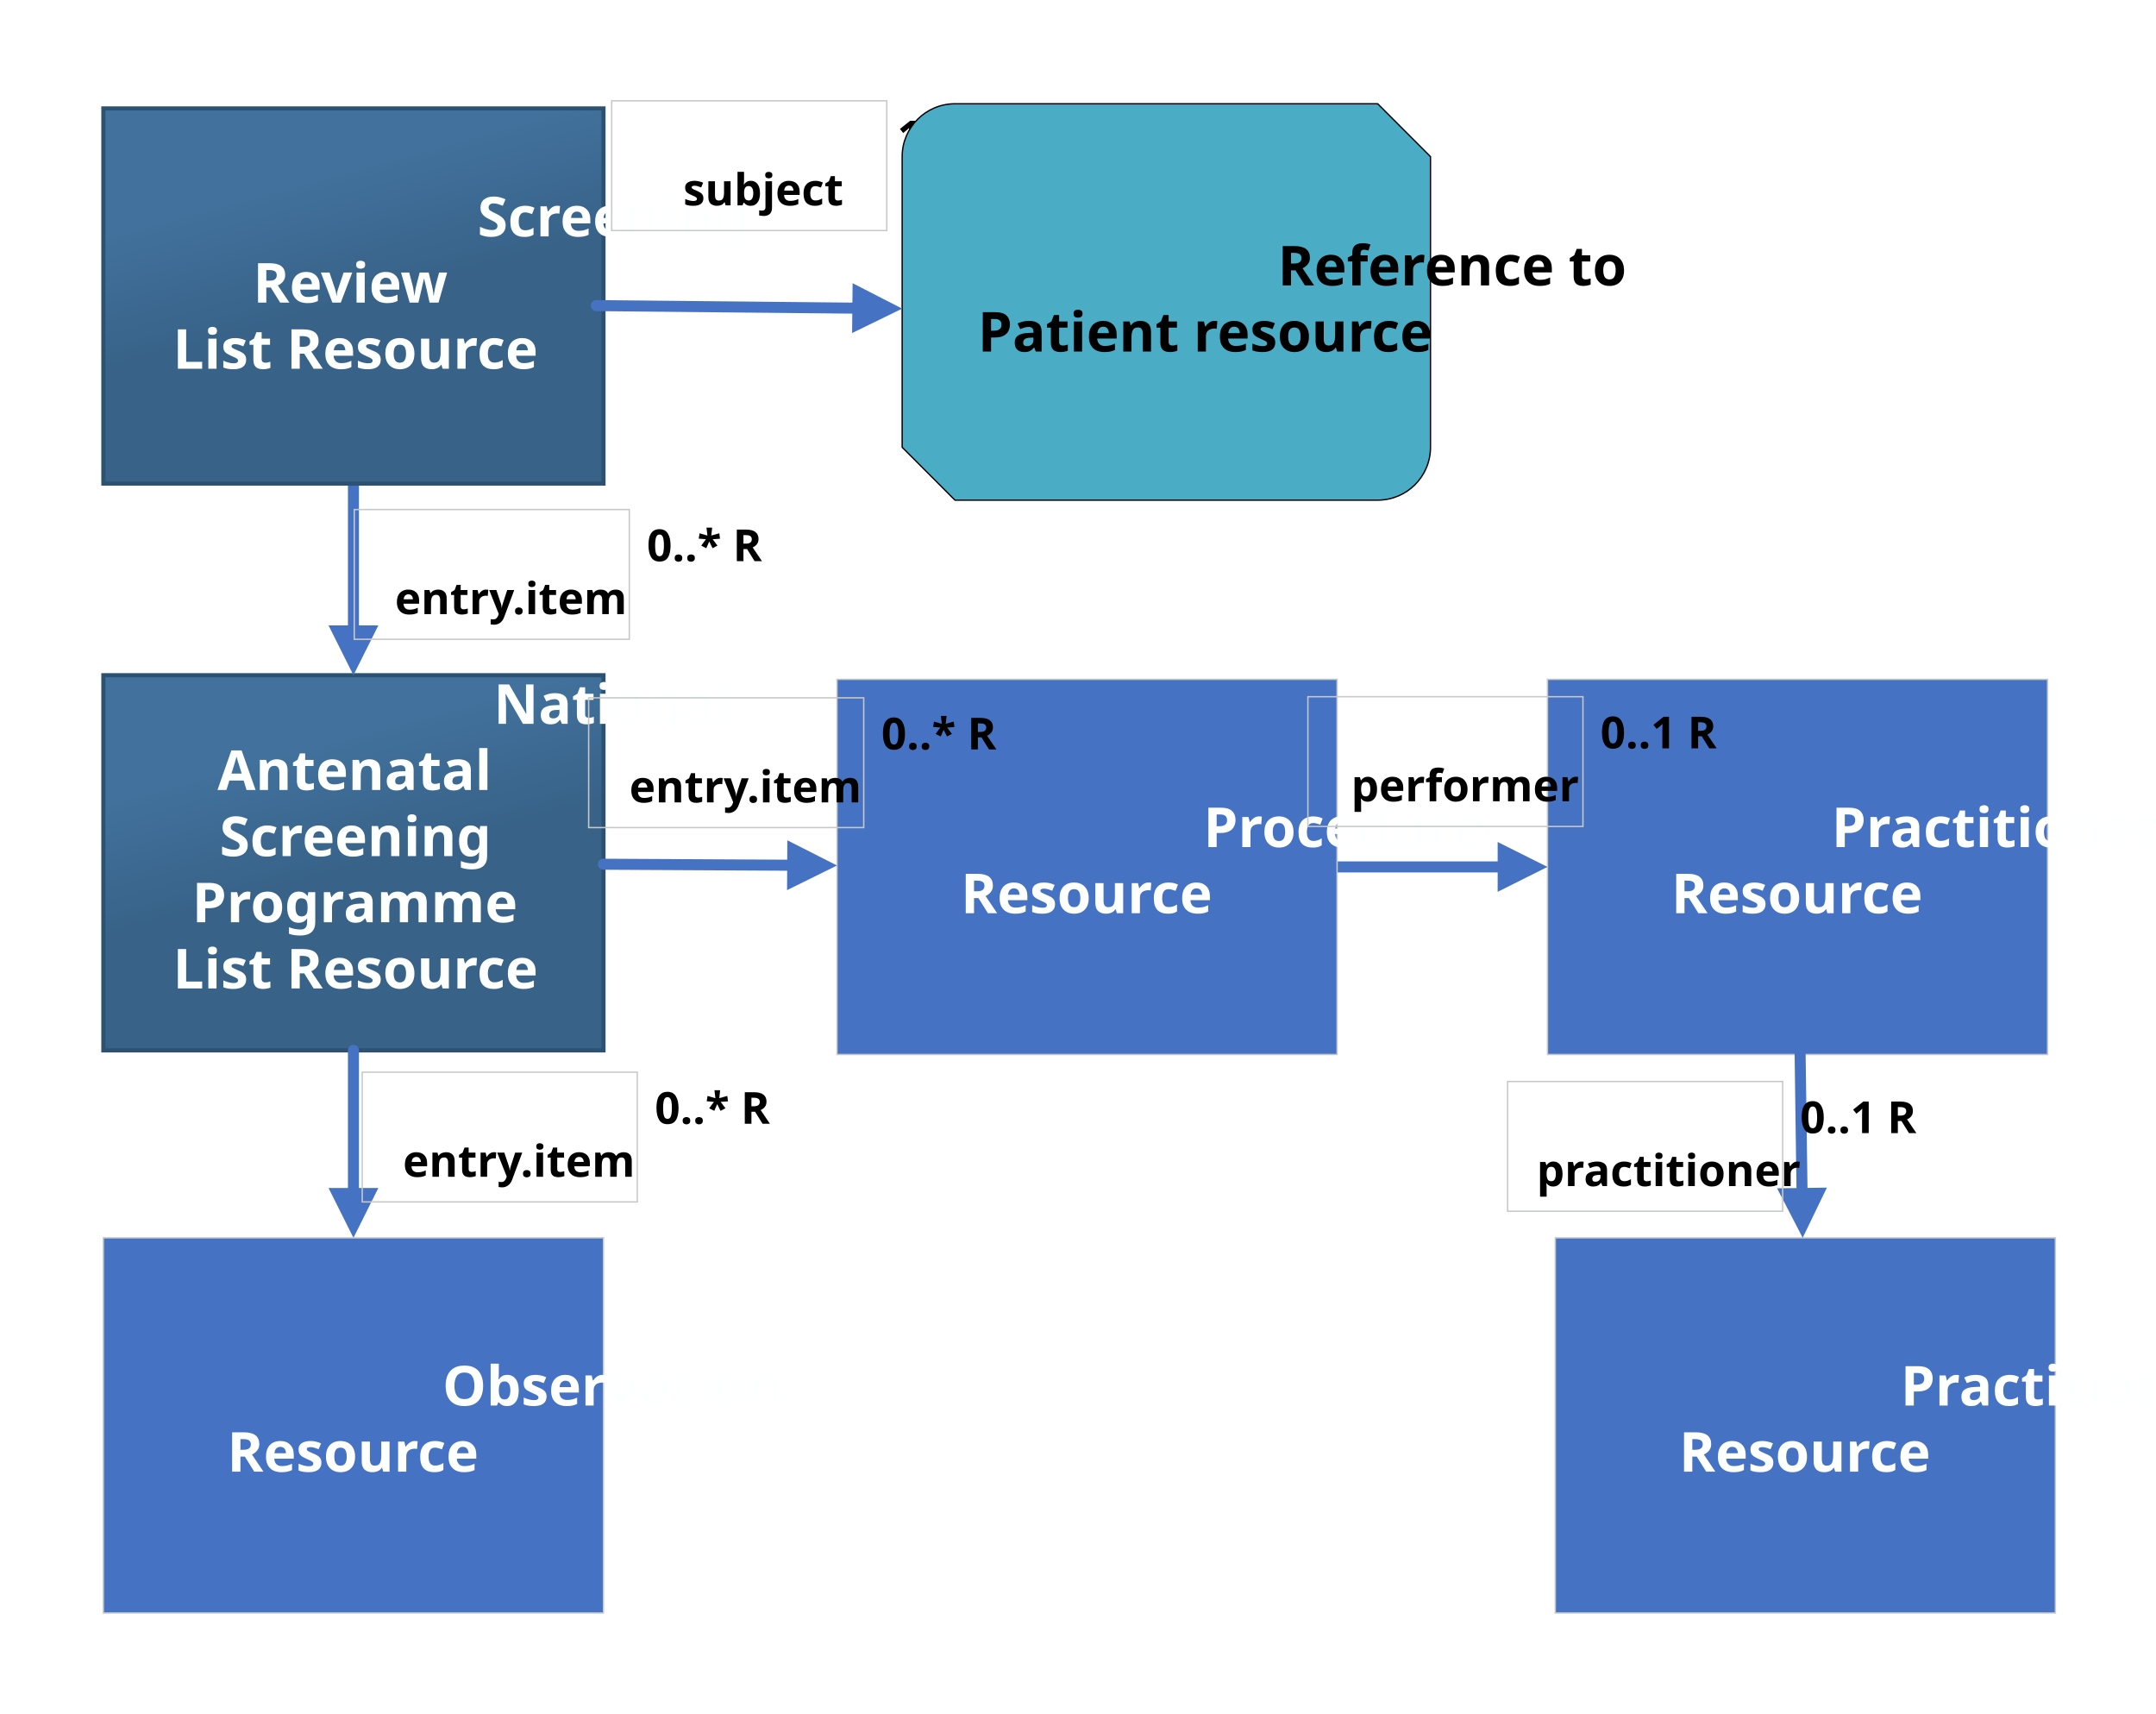
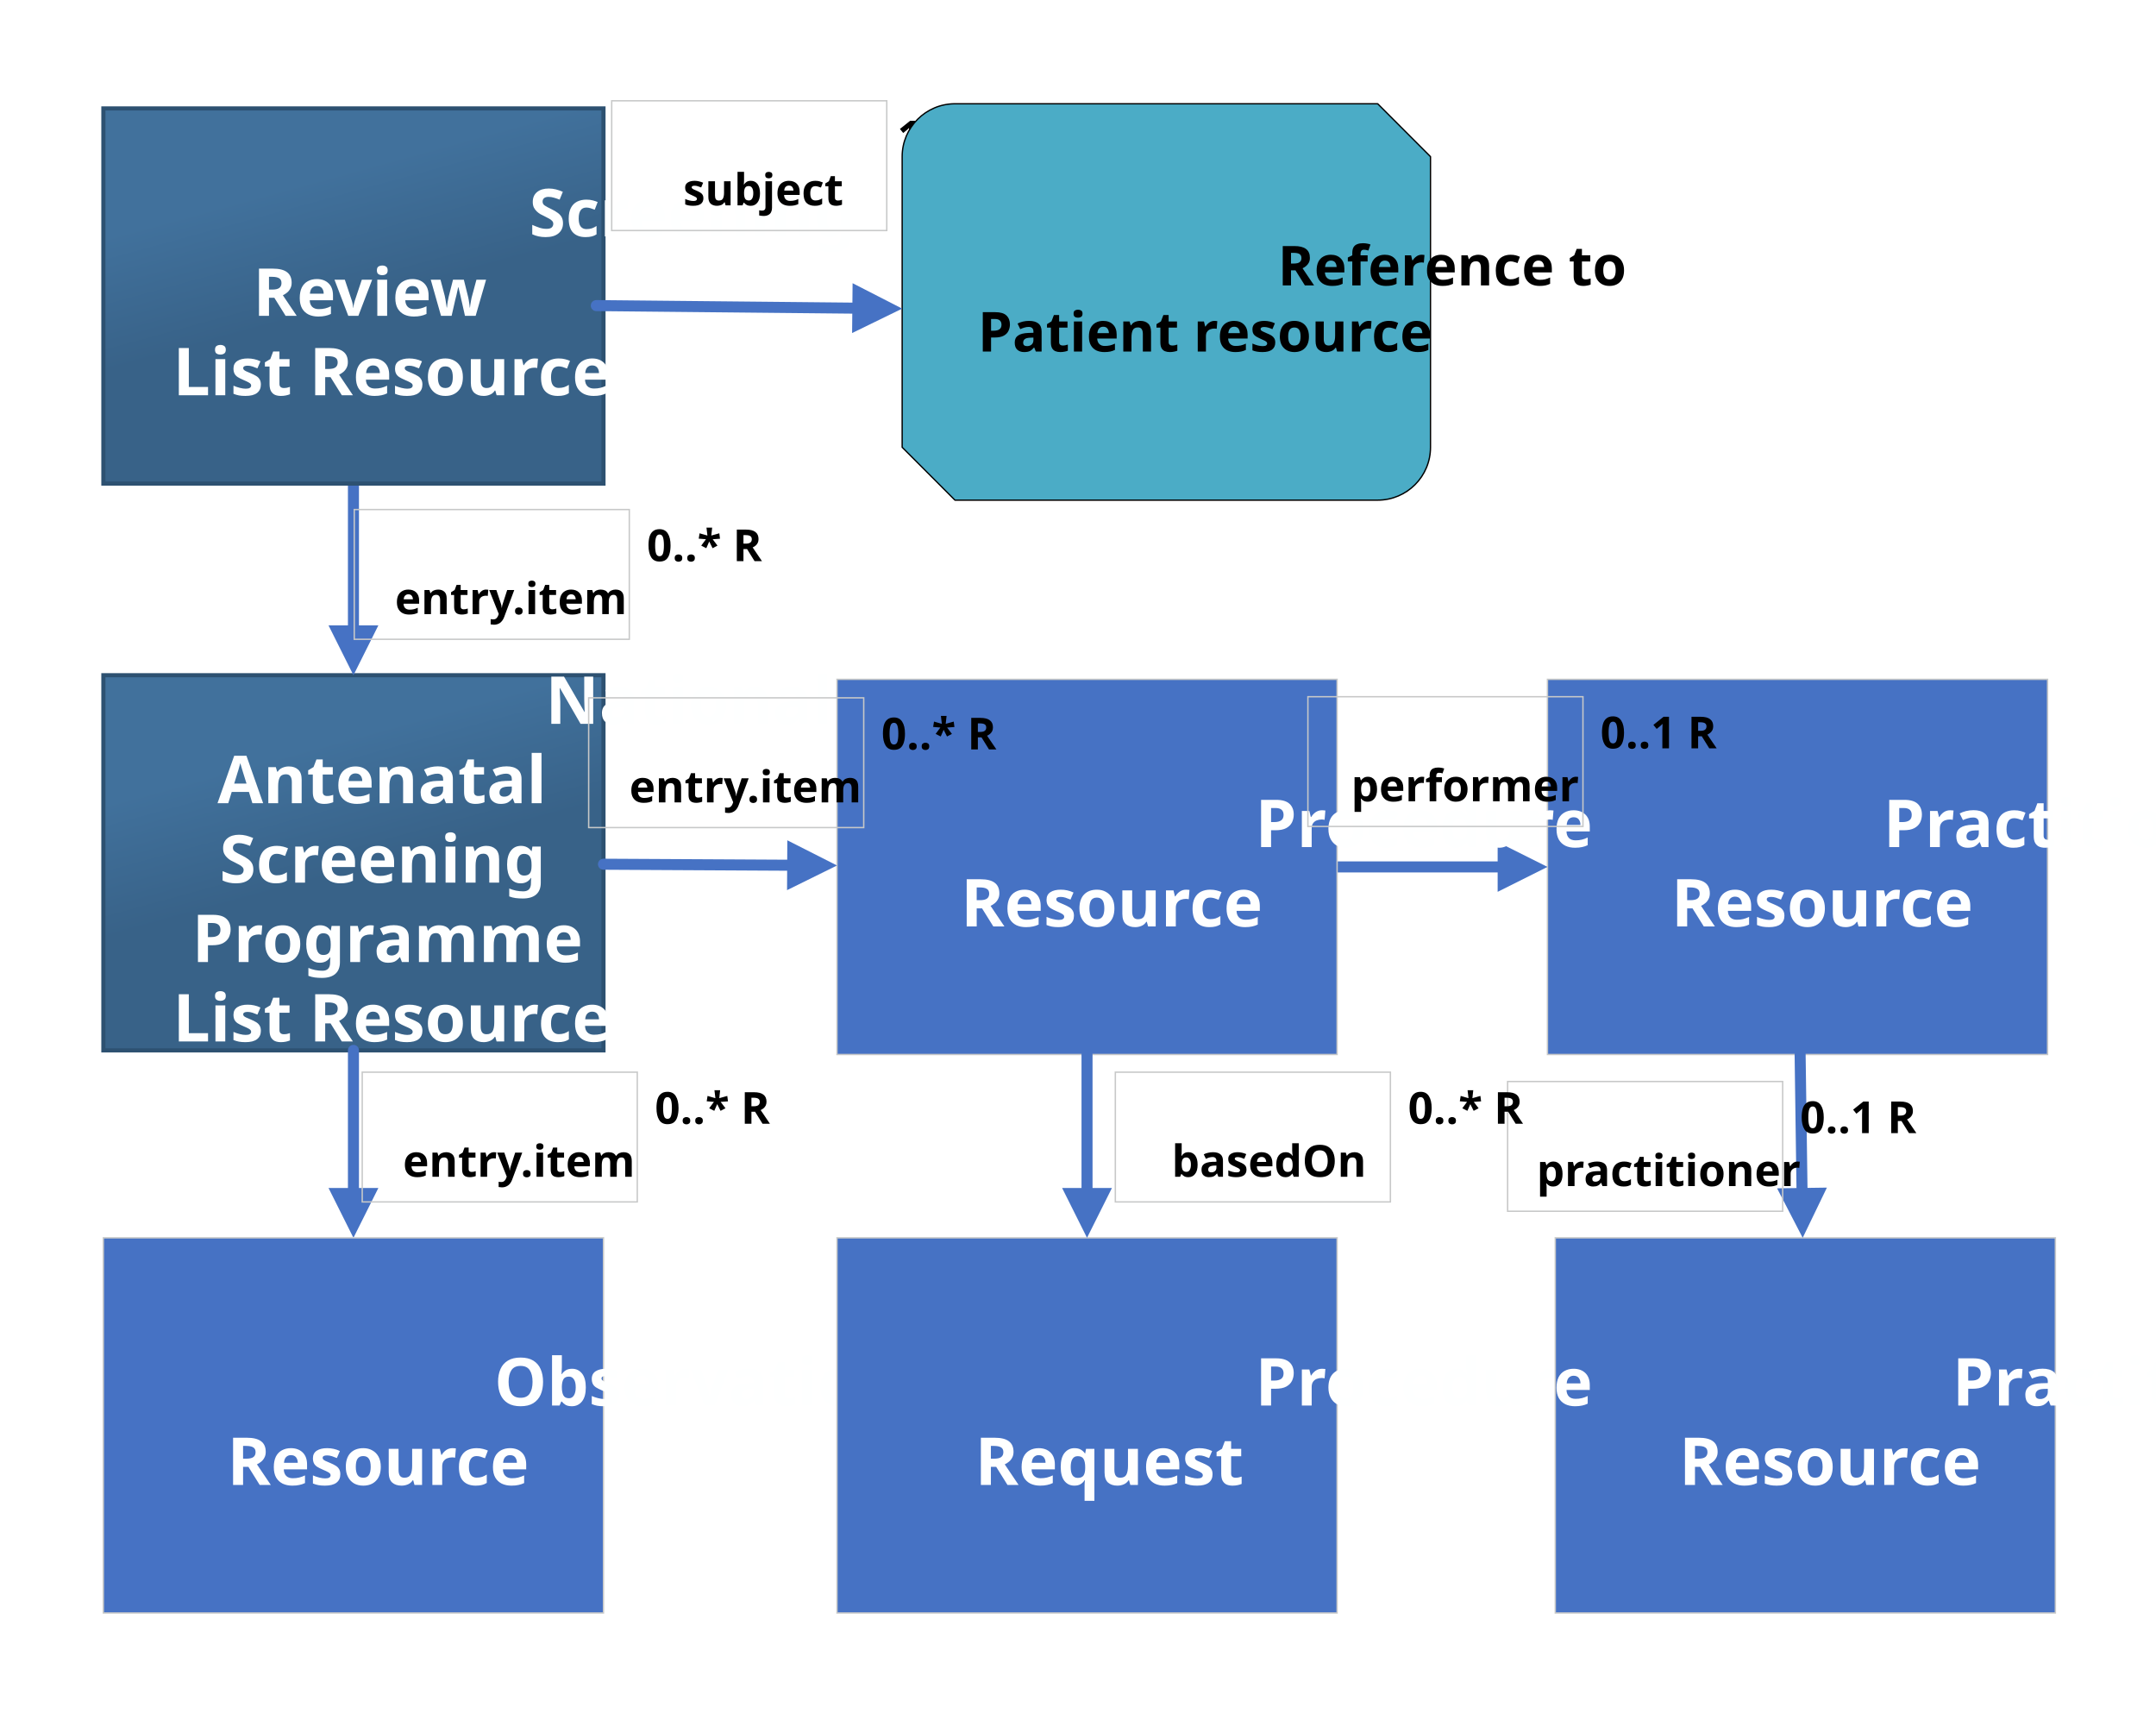
<svg xmlns="http://www.w3.org/2000/svg" xmlns:ns1="http://schemas.microsoft.com/visio/2003/SVGExtensions/" xmlns:xlink="http://www.w3.org/1999/xlink" width="5.431in" height="4.316in" viewBox="0 0 391.055 310.718" xml:space="preserve" color-interpolation-filters="sRGB" class="st12">
  <ns1:documentProperties ns1:langID="2057" ns1:metric="true" ns1:viewMarkup="false">
    <ns1:userDefs>
      <ns1:ud ns1:nameU="msvNoAutoConnect" ns1:val="VT0(1):26" />
    </ns1:userDefs>
  </ns1:documentProperties>
  <style type="text/css">
	
		.st1 {fill:url(#grad0-4);stroke:#2d5171;stroke-width:0.75}
- 		.st2 {fill:#feffff;font-family:Calibri;font-size:0.833em;font-weight:bold}
+ 		.st2 {fill:#feffff;font-family:Calibri;font-size:1em;font-weight:bold}
		.st3 {font-size:1em}
		.st4 {marker-end:url(#mrkr4-15);stroke:#4672c4;stroke-linecap:round;stroke-linejoin:round;stroke-width:2}
		.st5 {fill:#4672c4;fill-opacity:1;stroke:#4672c4;stroke-opacity:1;stroke-width:0.442}
		.st6 {fill:#4672c4;stroke:#c7c8c8;stroke-width:0.25}
		.st7 {fill:#4672c4;fill-opacity:0;stroke:#c7c8c8;stroke-width:0.25}
		.st8 {fill:#000000;font-family:Calibri;font-size:0.667em;font-weight:bold}
		.st9 {fill:none;stroke:#c7c8c8;stroke-width:0.25}
		.st10 {fill:#4bacc6;stroke:#000000;stroke-linecap:round;stroke-linejoin:round;stroke-width:0.24}
		.st11 {fill:#000000;font-family:Calibri;font-size:0.833em;font-weight:bold}
		.st12 {fill:none;fill-rule:evenodd;font-size:12px;overflow:visible;stroke-linecap:square;stroke-miterlimit:3}
	
	</style>
  <defs id="Patterns_And_Gradients">
    <linearGradient id="grad0-4" x1="0" y1="0" x2="1" y2="0" gradientTransform="rotate(250 0.5 0.5)">
      <stop offset="0" stop-color="#386288" stop-opacity="1" />
      <stop offset="0.48" stop-color="#386288" stop-opacity="1" />
      <stop offset="0.82" stop-color="#41719c" stop-opacity="1" />
    </linearGradient>
  </defs>
  <defs id="Markers">
    <g id="lend4">
      <path d="M 2 1 L 0 0 L 2 -1 L 2 1 " style="stroke:none" />
    </g>
    <marker id="mrkr4-15" class="st5" ns1:arrowType="4" ns1:arrowSize="2" ns1:setback="4.52" refX="-4.52" orient="auto" markerUnits="strokeWidth" overflow="visible">
      <use xlink:href="#lend4" transform="scale(-2.26,-2.26) " />
    </marker>
  </defs>
  <g ns1:mID="0" ns1:index="1" ns1:groupContext="foregroundPage">
    <ns1:pageProperties ns1:drawingScale="0.0393701" ns1:pageScale="0.0393701" ns1:drawingUnits="24" ns1:shadowOffsetX="8.50394" ns1:shadowOffsetY="-8.50394" />
    <ns1:layer ns1:name="Connector" ns1:index="0" />
    <g id="shape2-1" ns1:mID="2" ns1:groupContext="shape" transform="translate(18.75,-120.271)">
      <ns1:custProps>
        <ns1:cp ns1:nameU="Row_1" ns1:lbl="title" ns1:type="0" ns1:langID="2057" ns1:val="VT4(Bundle)" />
      </ns1:custProps>
      <ns1:userDefs>
        <ns1:ud ns1:nameU="visVersion" ns1:val="VT0(15):26" />
        <ns1:ud ns1:nameU="visAltText" ns1:val="VT4(Bundle)" />
      </ns1:userDefs>
      <ns1:textBlock ns1:margins="rect(4,4,4,4)" ns1:tabSpace="42.5197" />
      <ns1:textRect cx="45.354" cy="276.702" width="90.71" height="68.031" />
      <rect x="0" y="242.687" width="90.709" height="68.031" class="st1" />
      <text x="24.01" y="251.5" class="st2" ns1:langID="2057">
        <ns1:paragraph ns1:horizAlign="1" />
        <ns1:tabList />National <tspan x="20.7" dy="1.2em" class="st3">Antenatal<ns1:newlineChar />
        </tspan>
        <tspan x="21.08" dy="1.2em" class="st3">Screening </tspan>
        <tspan x="16.08" dy="1.2em" class="st3">Programme <ns1:newlineChar />
        </tspan>
        <tspan x="12.61" dy="1.2em" class="st3">List Resource</tspan>
      </text>
    </g>
    <g id="shape3-10" ns1:mID="3" ns1:groupContext="shape" ns1:layerMember="0" transform="translate(57.0177,-223.053)">
      <ns1:userDefs>
        <ns1:ud ns1:nameU="visVersion" ns1:val="VT0(15):26" />
      </ns1:userDefs>
      <path d="M7.09 310.72 L7.09 336.43" class="st4" />
    </g>
    <g id="shape4-16" ns1:mID="4" ns1:groupContext="shape" transform="translate(282.096,-18.25)">
      <ns1:custProps>
        <ns1:cp ns1:nameU="Row_1" ns1:lbl="title" ns1:type="0" ns1:langID="2057" ns1:val="VT4(Bundle)" />
      </ns1:custProps>
      <ns1:userDefs>
        <ns1:ud ns1:nameU="visVersion" ns1:val="VT0(15):26" />
        <ns1:ud ns1:nameU="visAltText" ns1:val="VT4(Bundle)" />
      </ns1:userDefs>
      <ns1:textBlock ns1:margins="rect(4,4,4,4)" ns1:tabSpace="42.5197" />
      <ns1:textRect cx="45.354" cy="276.702" width="90.71" height="68.031" />
      <rect x="0" y="242.687" width="90.709" height="68.031" class="st6" />
      <text x="15.85" y="273.1" class="st2" ns1:langID="2057">
        <ns1:paragraph ns1:horizAlign="1" />
        <ns1:tabList />Practitioner<ns1:newlineChar />
        <tspan x="22.45" dy="1.2em" class="st3">Resource</tspan>
      </text>
    </g>
    <g id="shape5-20" ns1:mID="5" ns1:groupContext="shape" transform="translate(280.679,-119.525)">
      <ns1:custProps>
        <ns1:cp ns1:nameU="Row_1" ns1:lbl="title" ns1:type="0" ns1:langID="2057" ns1:val="VT4(Bundle)" />
      </ns1:custProps>
      <ns1:userDefs>
        <ns1:ud ns1:nameU="visVersion" ns1:val="VT0(15):26" />
        <ns1:ud ns1:nameU="visAltText" ns1:val="VT4(Bundle)" />
      </ns1:userDefs>
      <ns1:textBlock ns1:margins="rect(4,4,4,4)" ns1:tabSpace="42.5197" />
      <ns1:textRect cx="45.354" cy="276.702" width="90.71" height="68.031" />
      <rect x="0" y="242.687" width="90.709" height="68.031" class="st6" />
      <text x="4.75" y="273.1" class="st2" ns1:langID="2057">
        <ns1:paragraph ns1:horizAlign="1" />
        <ns1:tabList />PractitionerRole<ns1:newlineChar />
        <tspan x="22.45" dy="1.2em" class="st3">Resource</tspan>
      </text>
    </g>
    <g id="shape6-24" ns1:mID="6" ns1:groupContext="shape" ns1:layerMember="0" transform="translate(319.655,-119.525)">
      <ns1:userDefs>
        <ns1:ud ns1:nameU="visVersion" ns1:val="VT0(15):26" />
      </ns1:userDefs>
      <path d="M6.85 310.72 L7.19 334.92" class="st4" />
    </g>
    <g id="shape7-29" ns1:mID="7" ns1:groupContext="shape" ns1:layerMember="0" transform="translate(57.0177,-120.271)">
      <ns1:userDefs>
        <ns1:ud ns1:nameU="visVersion" ns1:val="VT0(15):26" />
      </ns1:userDefs>
      <path d="M7.09 310.72 L7.09 335.67" class="st4" />
    </g>
    <g id="shape8-34" ns1:mID="8" ns1:groupContext="shape" transform="translate(18.75,-18.25)">
      <ns1:custProps>
        <ns1:cp ns1:nameU="Row_1" ns1:lbl="title" ns1:type="0" ns1:langID="2057" ns1:val="VT4(Bundle)" />
      </ns1:custProps>
      <ns1:userDefs>
        <ns1:ud ns1:nameU="visVersion" ns1:val="VT0(15):26" />
        <ns1:ud ns1:nameU="visAltText" ns1:val="VT4(Bundle)" />
      </ns1:userDefs>
      <ns1:textBlock ns1:margins="rect(4,4,4,4)" ns1:tabSpace="42.5197" />
      <ns1:textRect cx="45.354" cy="276.702" width="90.71" height="68.031" />
      <rect x="0" y="242.687" width="90.709" height="68.031" class="st6" />
      <text x="14.73" y="273.1" class="st2" ns1:langID="2057">
        <ns1:paragraph ns1:horizAlign="1" />
        <ns1:tabList />Observation<ns1:newlineChar />
        <tspan x="22.45" dy="1.2em" class="st3">Resource</tspan>
      </text>
    </g>
    <g id="shape9-38" ns1:mID="9" ns1:groupContext="shape" ns1:layerMember="0" transform="translate(242.523,-146.454)">
      <ns1:userDefs>
        <ns1:ud ns1:nameU="visVersion" ns1:val="VT0(15):26" />
      </ns1:userDefs>
      <path d="M0 303.63 L29.12 303.63" class="st4" />
    </g>
    <g id="shape10-43" ns1:mID="10" ns1:groupContext="shape" transform="translate(151.814,-119.525)">
      <ns1:custProps>
        <ns1:cp ns1:nameU="Row_1" ns1:lbl="title" ns1:type="0" ns1:langID="2057" ns1:val="VT4(Bundle)" />
      </ns1:custProps>
      <ns1:userDefs>
        <ns1:ud ns1:nameU="visVersion" ns1:val="VT0(15):26" />
        <ns1:ud ns1:nameU="visAltText" ns1:val="VT4(Bundle)" />
      </ns1:userDefs>
      <ns1:textBlock ns1:margins="rect(4,4,4,4)" ns1:tabSpace="42.5197" />
      <ns1:textRect cx="45.354" cy="276.702" width="90.71" height="68.031" />
      <rect x="0" y="242.687" width="90.709" height="68.031" class="st6" />
      <text x="19.68" y="273.1" class="st2" ns1:langID="2057">
        <ns1:paragraph ns1:horizAlign="1" />
        <ns1:tabList />Procedure<ns1:newlineChar />
        <tspan x="22.45" dy="1.2em" class="st3">Resource</tspan>
      </text>
    </g>
    <g id="shape11-47" ns1:mID="11" ns1:groupContext="shape" ns1:layerMember="0" transform="translate(109.459,-161.001)">
      <ns1:userDefs>
        <ns1:ud ns1:nameU="visVersion" ns1:val="VT0(15):26" />
      </ns1:userDefs>
      <path d="M0 317.69 L33.32 317.87" class="st4" />
    </g>
    <g id="shape12-52" ns1:mID="12" ns1:groupContext="shape" transform="translate(237.226,-160.877)">
      <ns1:textBlock ns1:margins="rect(4,4,4,4)" ns1:tabSpace="42.5197" />
      <ns1:textRect cx="24.945" cy="298.954" width="49.89" height="23.528" />
      <rect x="0" y="287.191" width="49.89" height="23.528" class="st7" />
      <text x="15.6" y="296.55" class="st8" ns1:langID="2057">
        <ns1:paragraph ns1:horizAlign="1" />
        <ns1:tabList />0..1 R<ns1:newlineChar />
        <tspan x="7.84" dy="1.2em" class="st3">performer</tspan>
      </text>
    </g>
    <g id="shape13-56" ns1:mID="13" ns1:groupContext="shape" transform="translate(64.2533,-194.819)">
      <ns1:textBlock ns1:margins="rect(4,4,4,4)" ns1:tabSpace="42.5197" />
      <ns1:textRect cx="24.945" cy="298.954" width="49.89" height="23.528" />
      <rect x="0" y="287.191" width="49.89" height="23.528" class="st9" />
      <text x="15.63" y="296.55" class="st8" ns1:langID="2057">
        <ns1:paragraph ns1:horizAlign="1" />
        <ns1:tabList />0..* R<ns1:newlineChar />
        <tspan x="7.38" dy="1.2em" class="st3">entry.item </tspan>
      </text>
    </g>
    <g id="shape14-60" ns1:mID="14" ns1:groupContext="shape" transform="translate(273.45,-91.1004)">
      <ns1:textBlock ns1:margins="rect(4,4,4,4)" ns1:tabSpace="42.5197" />
      <ns1:textRect cx="24.945" cy="298.954" width="49.89" height="23.528" />
      <rect x="0" y="287.191" width="49.89" height="23.528" class="st7" />
      <text x="15.6" y="296.55" class="st8" ns1:langID="2057">
        <ns1:paragraph ns1:horizAlign="1" />
        <ns1:tabList />0..1 R<ns1:newlineChar />
        <tspan x="5.26" dy="1.2em" class="st3">practitioner</tspan>
      </text>
    </g>
    <g id="shape15-64" ns1:mID="15" ns1:groupContext="shape" transform="translate(106.773,-160.676)">
      <ns1:textBlock ns1:margins="rect(4,4,4,4)" ns1:tabSpace="42.5197" />
      <ns1:textRect cx="24.945" cy="298.954" width="49.89" height="23.528" />
      <rect x="0" y="287.191" width="49.89" height="23.528" class="st9" />
      <text x="15.63" y="296.55" class="st8" ns1:langID="2057">
        <ns1:paragraph ns1:horizAlign="1" />
        <ns1:tabList />0..* R<ns1:newlineChar />
        <tspan x="7.38" dy="1.2em" class="st3">entry.item </tspan>
      </text>
    </g>
    <g id="shape16-68" ns1:mID="16" ns1:groupContext="shape" transform="translate(65.7005,-92.7937)">
      <ns1:textBlock ns1:margins="rect(4,4,4,4)" ns1:tabSpace="42.5197" />
      <ns1:textRect cx="24.945" cy="298.954" width="49.89" height="23.528" />
      <rect x="0" y="287.191" width="49.89" height="23.528" class="st9" />
      <text x="15.63" y="296.55" class="st8" ns1:langID="2057">
        <ns1:paragraph ns1:horizAlign="1" />
        <ns1:tabList />0..* R<ns1:newlineChar />
        <tspan x="7.38" dy="1.2em" class="st3">entry.item </tspan>
      </text>
    </g>
    <g id="shape17-72" ns1:mID="17" ns1:groupContext="shape" transform="translate(18.75,-223.053)">
      <ns1:custProps>
        <ns1:cp ns1:nameU="Row_1" ns1:lbl="title" ns1:type="0" ns1:langID="2057" ns1:val="VT4(Bundle)" />
      </ns1:custProps>
      <ns1:userDefs>
        <ns1:ud ns1:nameU="visVersion" ns1:val="VT0(15):26" />
        <ns1:ud ns1:nameU="visAltText" ns1:val="VT4(Bundle)" />
      </ns1:userDefs>
      <ns1:textBlock ns1:margins="rect(4,4,4,4)" ns1:tabSpace="42.5197" />
      <ns1:textRect cx="45.354" cy="276.702" width="90.71" height="68.031" />
      <rect x="0" y="242.687" width="90.709" height="68.031" class="st1" />
      <text x="21.08" y="265.9" class="st2" ns1:langID="2057">
        <ns1:paragraph ns1:horizAlign="1" />
        <ns1:tabList />Screening <tspan x="27.15" dy="1.2em" class="st3">Review <ns1:newlineChar />
        </tspan>
        <tspan x="12.61" dy="1.2em" class="st3">List Resource</tspan>
      </text>
    </g>
    <g id="shape18-78" ns1:mID="18" ns1:groupContext="shape" transform="translate(110.951,-268.941)">
      <ns1:textBlock ns1:margins="rect(4,4,4,4)" ns1:tabSpace="42.5197" />
      <ns1:textRect cx="24.945" cy="298.954" width="49.89" height="23.528" />
      <rect x="0" y="287.191" width="49.89" height="23.528" class="st7" />
      <text x="14.35" y="296.55" class="st8" ns1:langID="2057">
        <ns1:paragraph ns1:horizAlign="1" />
        <ns1:tabList />1..1 M<ns1:newlineChar />
        <tspan x="12.96" dy="1.2em" class="st3">subject</tspan>
      </text>
    </g>
    <g id="shape19-82" ns1:mID="19" ns1:groupContext="shape" transform="translate(163.634,-220.05)">
      <ns1:userDefs>
        <ns1:ud ns1:nameU="CTypeTopLeftSnip" ns1:prompt="" ns1:val="VT0(0):5" />
        <ns1:ud ns1:nameU="CTypeTopRightSnip" ns1:prompt="" ns1:val="VT0(1):5" />
        <ns1:ud ns1:nameU="CTypeBotLeftSnip" ns1:prompt="" ns1:val="VT0(1):5" />
        <ns1:ud ns1:nameU="CTypeBotRightSnip" ns1:prompt="" ns1:val="VT0(0):5" />
        <ns1:ud ns1:nameU="CornerLockHoriz" ns1:prompt="" ns1:val="VT0(0):5" />
        <ns1:ud ns1:nameU="CornerLockVert" ns1:prompt="" ns1:val="VT0(0):5" />
        <ns1:ud ns1:nameU="CornerLockDiag" ns1:prompt="" ns1:val="VT0(0):5" />
        <ns1:ud ns1:nameU="TopLeftOffset" ns1:prompt="" ns1:val="VT0(0.15748031496063):24" />
        <ns1:ud ns1:nameU="TopRightOffset" ns1:prompt="" ns1:val="VT0(0.15748031496063):24" />
        <ns1:ud ns1:nameU="BotLeftOffset" ns1:prompt="" ns1:val="VT0(0.15748031496063):24" />
        <ns1:ud ns1:nameU="BotRightOffset" ns1:prompt="" ns1:val="VT0(0.15748031496063):24" />
        <ns1:ud ns1:nameU="visVersion" ns1:prompt="" ns1:val="VT0(15):26" />
        <ns1:ud ns1:nameU="TopLeftOffset" ns1:prompt="" ns1:val="VT0(0.13310171124648):1" />
        <ns1:ud ns1:nameU="TopRightOffset" ns1:prompt="" ns1:val="VT0(0.13310171124649):1" />
        <ns1:ud ns1:nameU="BotLeftOffset" ns1:prompt="" ns1:val="VT0(0.13310171124648):1" />
        <ns1:ud ns1:nameU="BotRightOffset" ns1:prompt="" ns1:val="VT0(0.13310171124649):1" />
      </ns1:userDefs>
      <ns1:textBlock ns1:margins="rect(4,4,4,4)" ns1:tabSpace="42.5197" />
      <ns1:textRect cx="47.917" cy="274.781" width="95.84" height="71.875" />
      <path d="M9.58 310.72 L86.25 310.72 A9.583 9.583 -180 0 0 95.83 301.13 L95.83 248.43 L86.25 238.84 L9.58 238.84 A9.583        9.583 -180 0 0 0 248.43 L0 301.13 L9.58 310.72 Z" class="st10" />
      <text x="21.35" y="271.78" class="st11" ns1:langID="2057">
        <ns1:paragraph ns1:horizAlign="1" />
        <ns1:tabList />Reference to <ns1:newlineChar />
        <tspan x="13.72" dy="1.2em" class="st3">Patient resource </tspan>
      </text>
    </g>
    <g id="shape20-86" ns1:mID="20" ns1:groupContext="shape" ns1:layerMember="0" transform="translate(108.158,-262.142)">
      <ns1:userDefs>
        <ns1:ud ns1:nameU="visVersion" ns1:val="VT0(15):26" />
      </ns1:userDefs>
      <path d="M0 317.53 L46.44 317.99" class="st4" />
    </g>
+     <g id="shape21-91" ns1:mID="21" ns1:groupContext="shape" transform="translate(151.814,-18.25)">
+       <ns1:custProps>
+         <ns1:cp ns1:nameU="Row_1" ns1:lbl="title" ns1:type="0" ns1:langID="2057" ns1:val="VT4(Bundle)" />
+       </ns1:custProps>
+       <ns1:userDefs>
+         <ns1:ud ns1:nameU="visVersion" ns1:val="VT0(15):26" />
+         <ns1:ud ns1:nameU="visAltText" ns1:val="VT4(Bundle)" />
+       </ns1:userDefs>
+       <ns1:textBlock ns1:margins="rect(4,4,4,4)" ns1:tabSpace="42.5197" />
+       <ns1:textRect cx="45.354" cy="276.702" width="90.71" height="68.031" />
+       <rect x="0" y="242.687" width="90.709" height="68.031" class="st6" />
+       <text x="19.68" y="273.1" class="st2" ns1:langID="2057">
+         <ns1:paragraph ns1:horizAlign="1" />
+         <ns1:tabList />Procedure <tspan x="25.02" dy="1.2em" class="st3">Request</tspan>
+       </text>
+     </g>
+     <g id="shape24-95" ns1:mID="24" ns1:groupContext="shape" transform="translate(202.301,-92.7937)">
+       <ns1:textBlock ns1:margins="rect(4,4,4,4)" ns1:tabSpace="42.5197" />
+       <ns1:textRect cx="24.945" cy="298.954" width="49.89" height="23.528" />
+       <rect x="0" y="287.191" width="49.89" height="23.528" class="st9" />
+       <text x="15.63" y="296.55" class="st8" ns1:langID="2057">
+         <ns1:paragraph ns1:horizAlign="1" />
+         <ns1:tabList />0..* R<ns1:newlineChar />
+         <tspan x="10.22" dy="1.2em" class="st3">basedOn</tspan>
+       </text>
+     </g>
+     <g id="shape25-99" ns1:mID="25" ns1:groupContext="shape" ns1:layerMember="0" transform="translate(204.255,-119.525)">
+       <ns1:userDefs>
+         <ns1:ud ns1:nameU="visVersion" ns1:val="VT0(15):26" />
+       </ns1:userDefs>
+       <path d="M-7.09 310.72 L-7.09 334.92" class="st4" />
+     </g>
  </g>
</svg>
